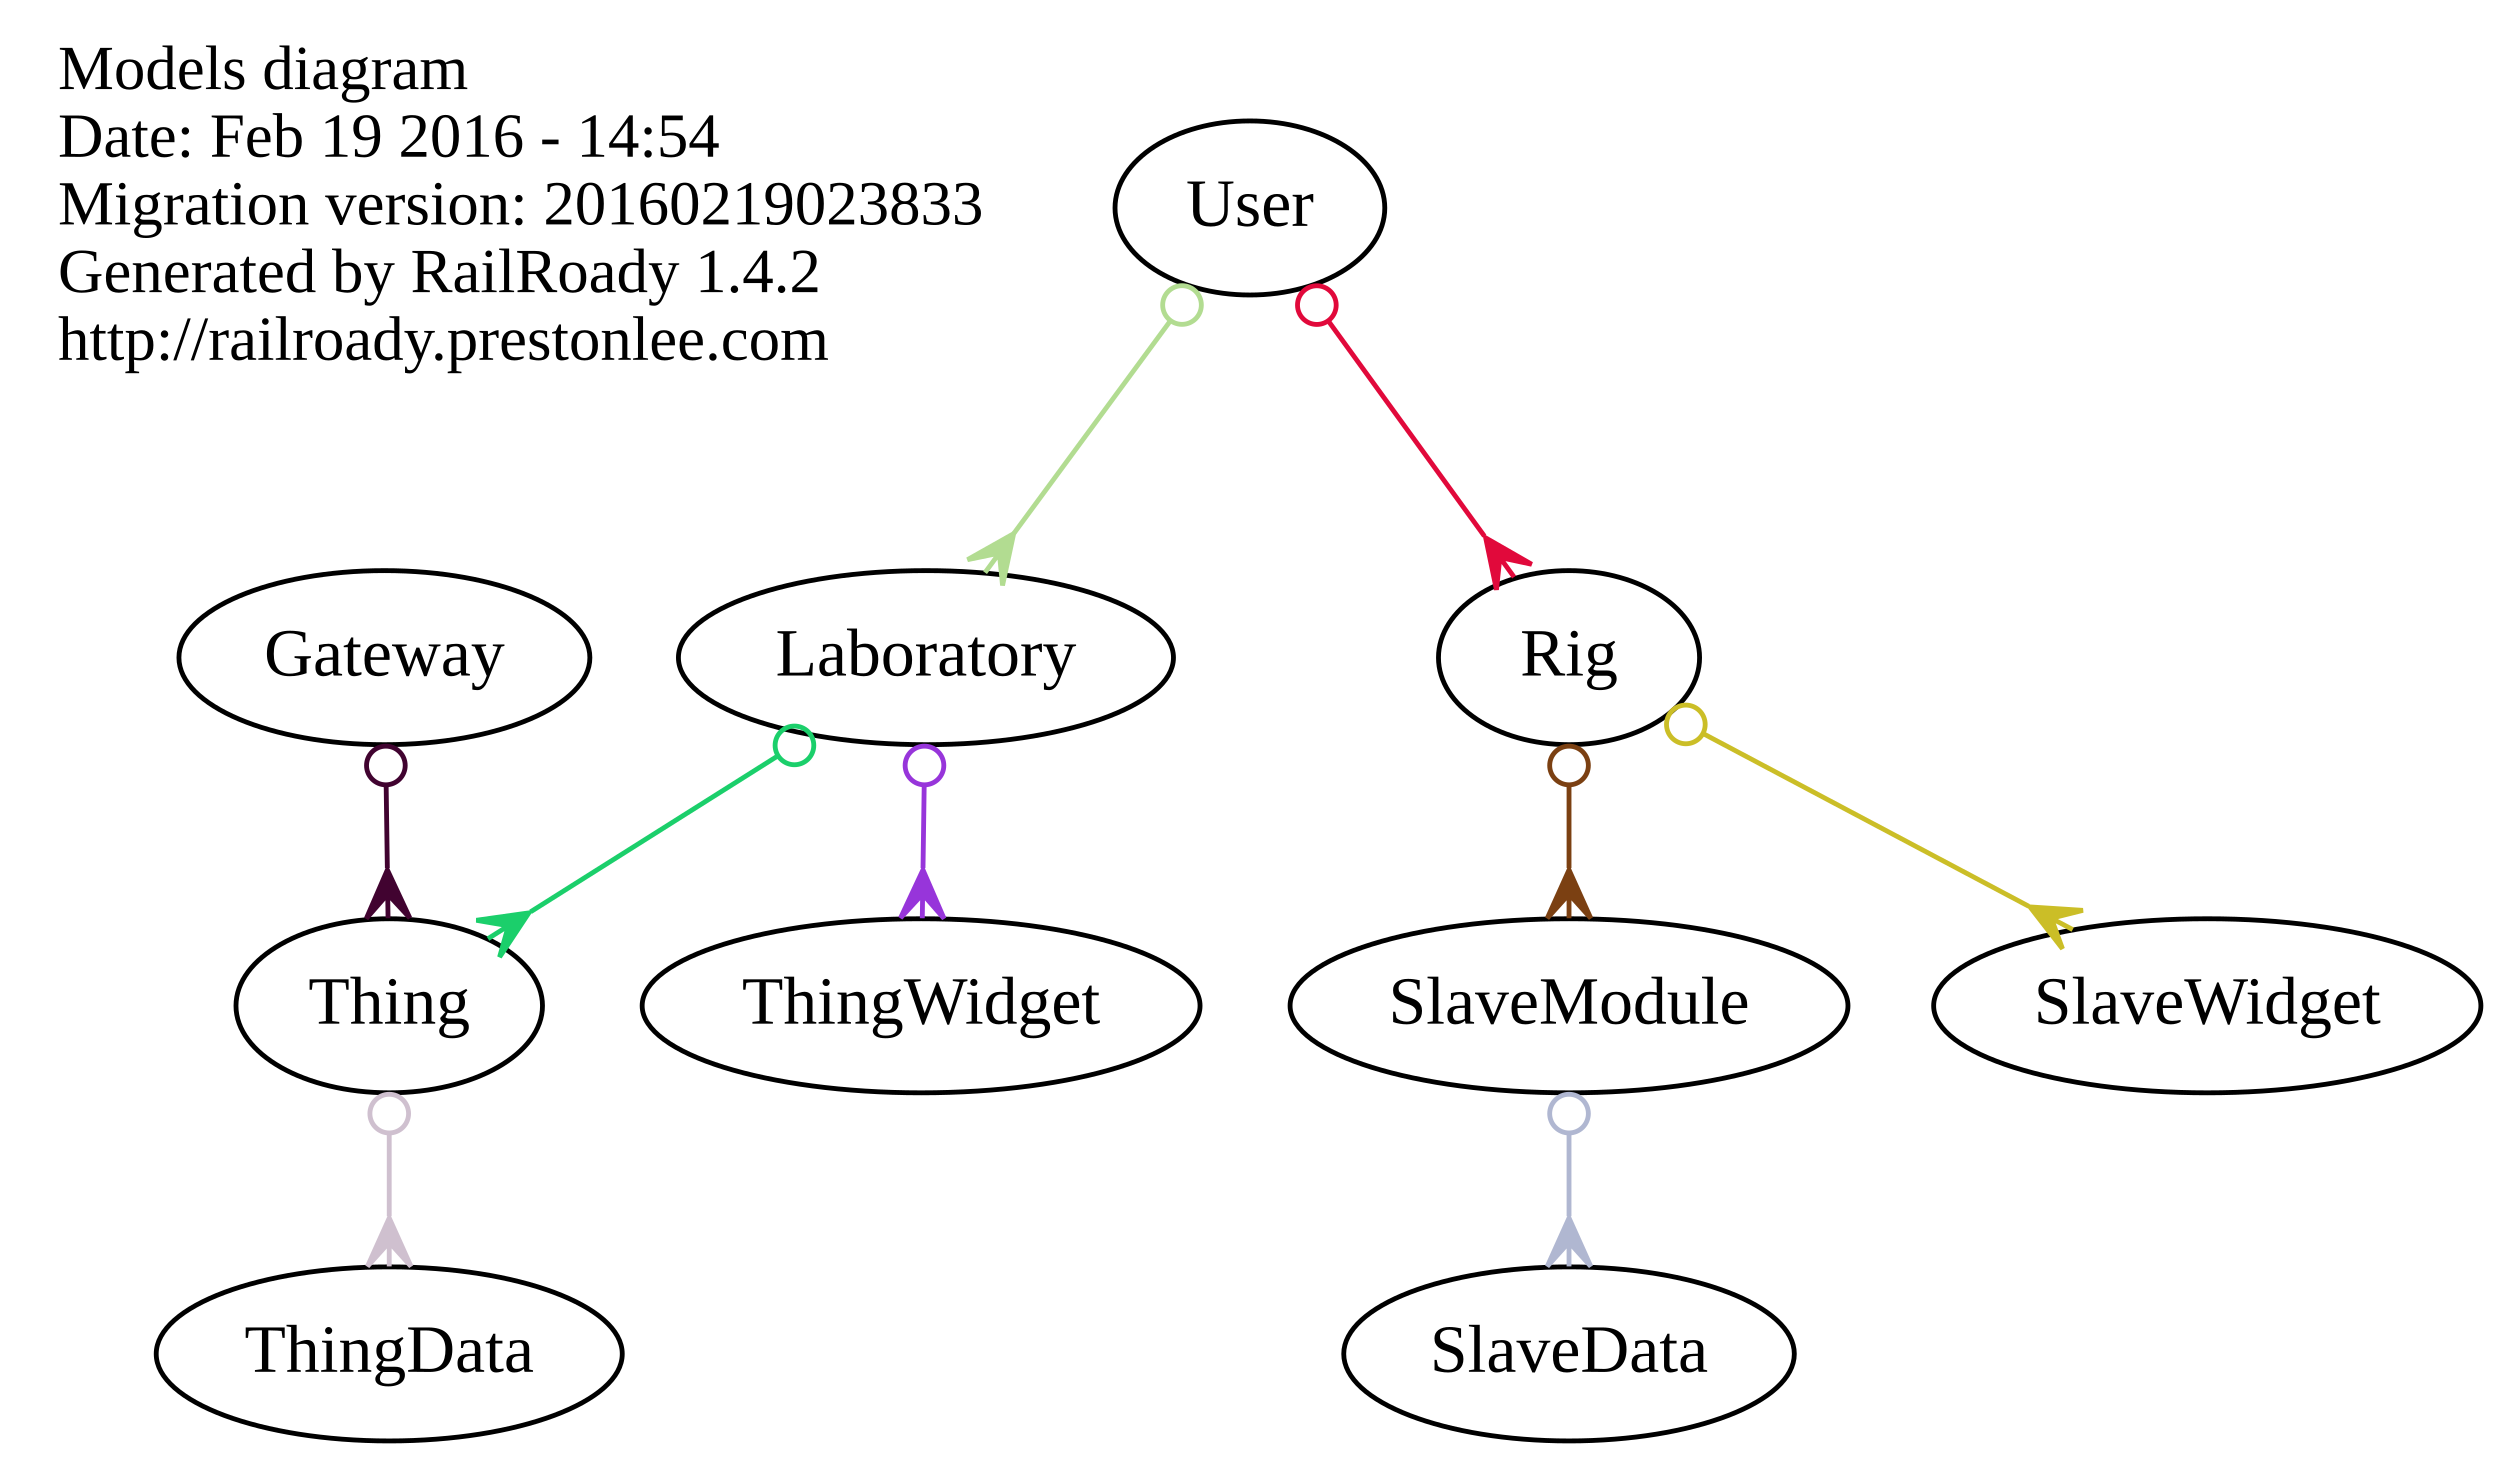
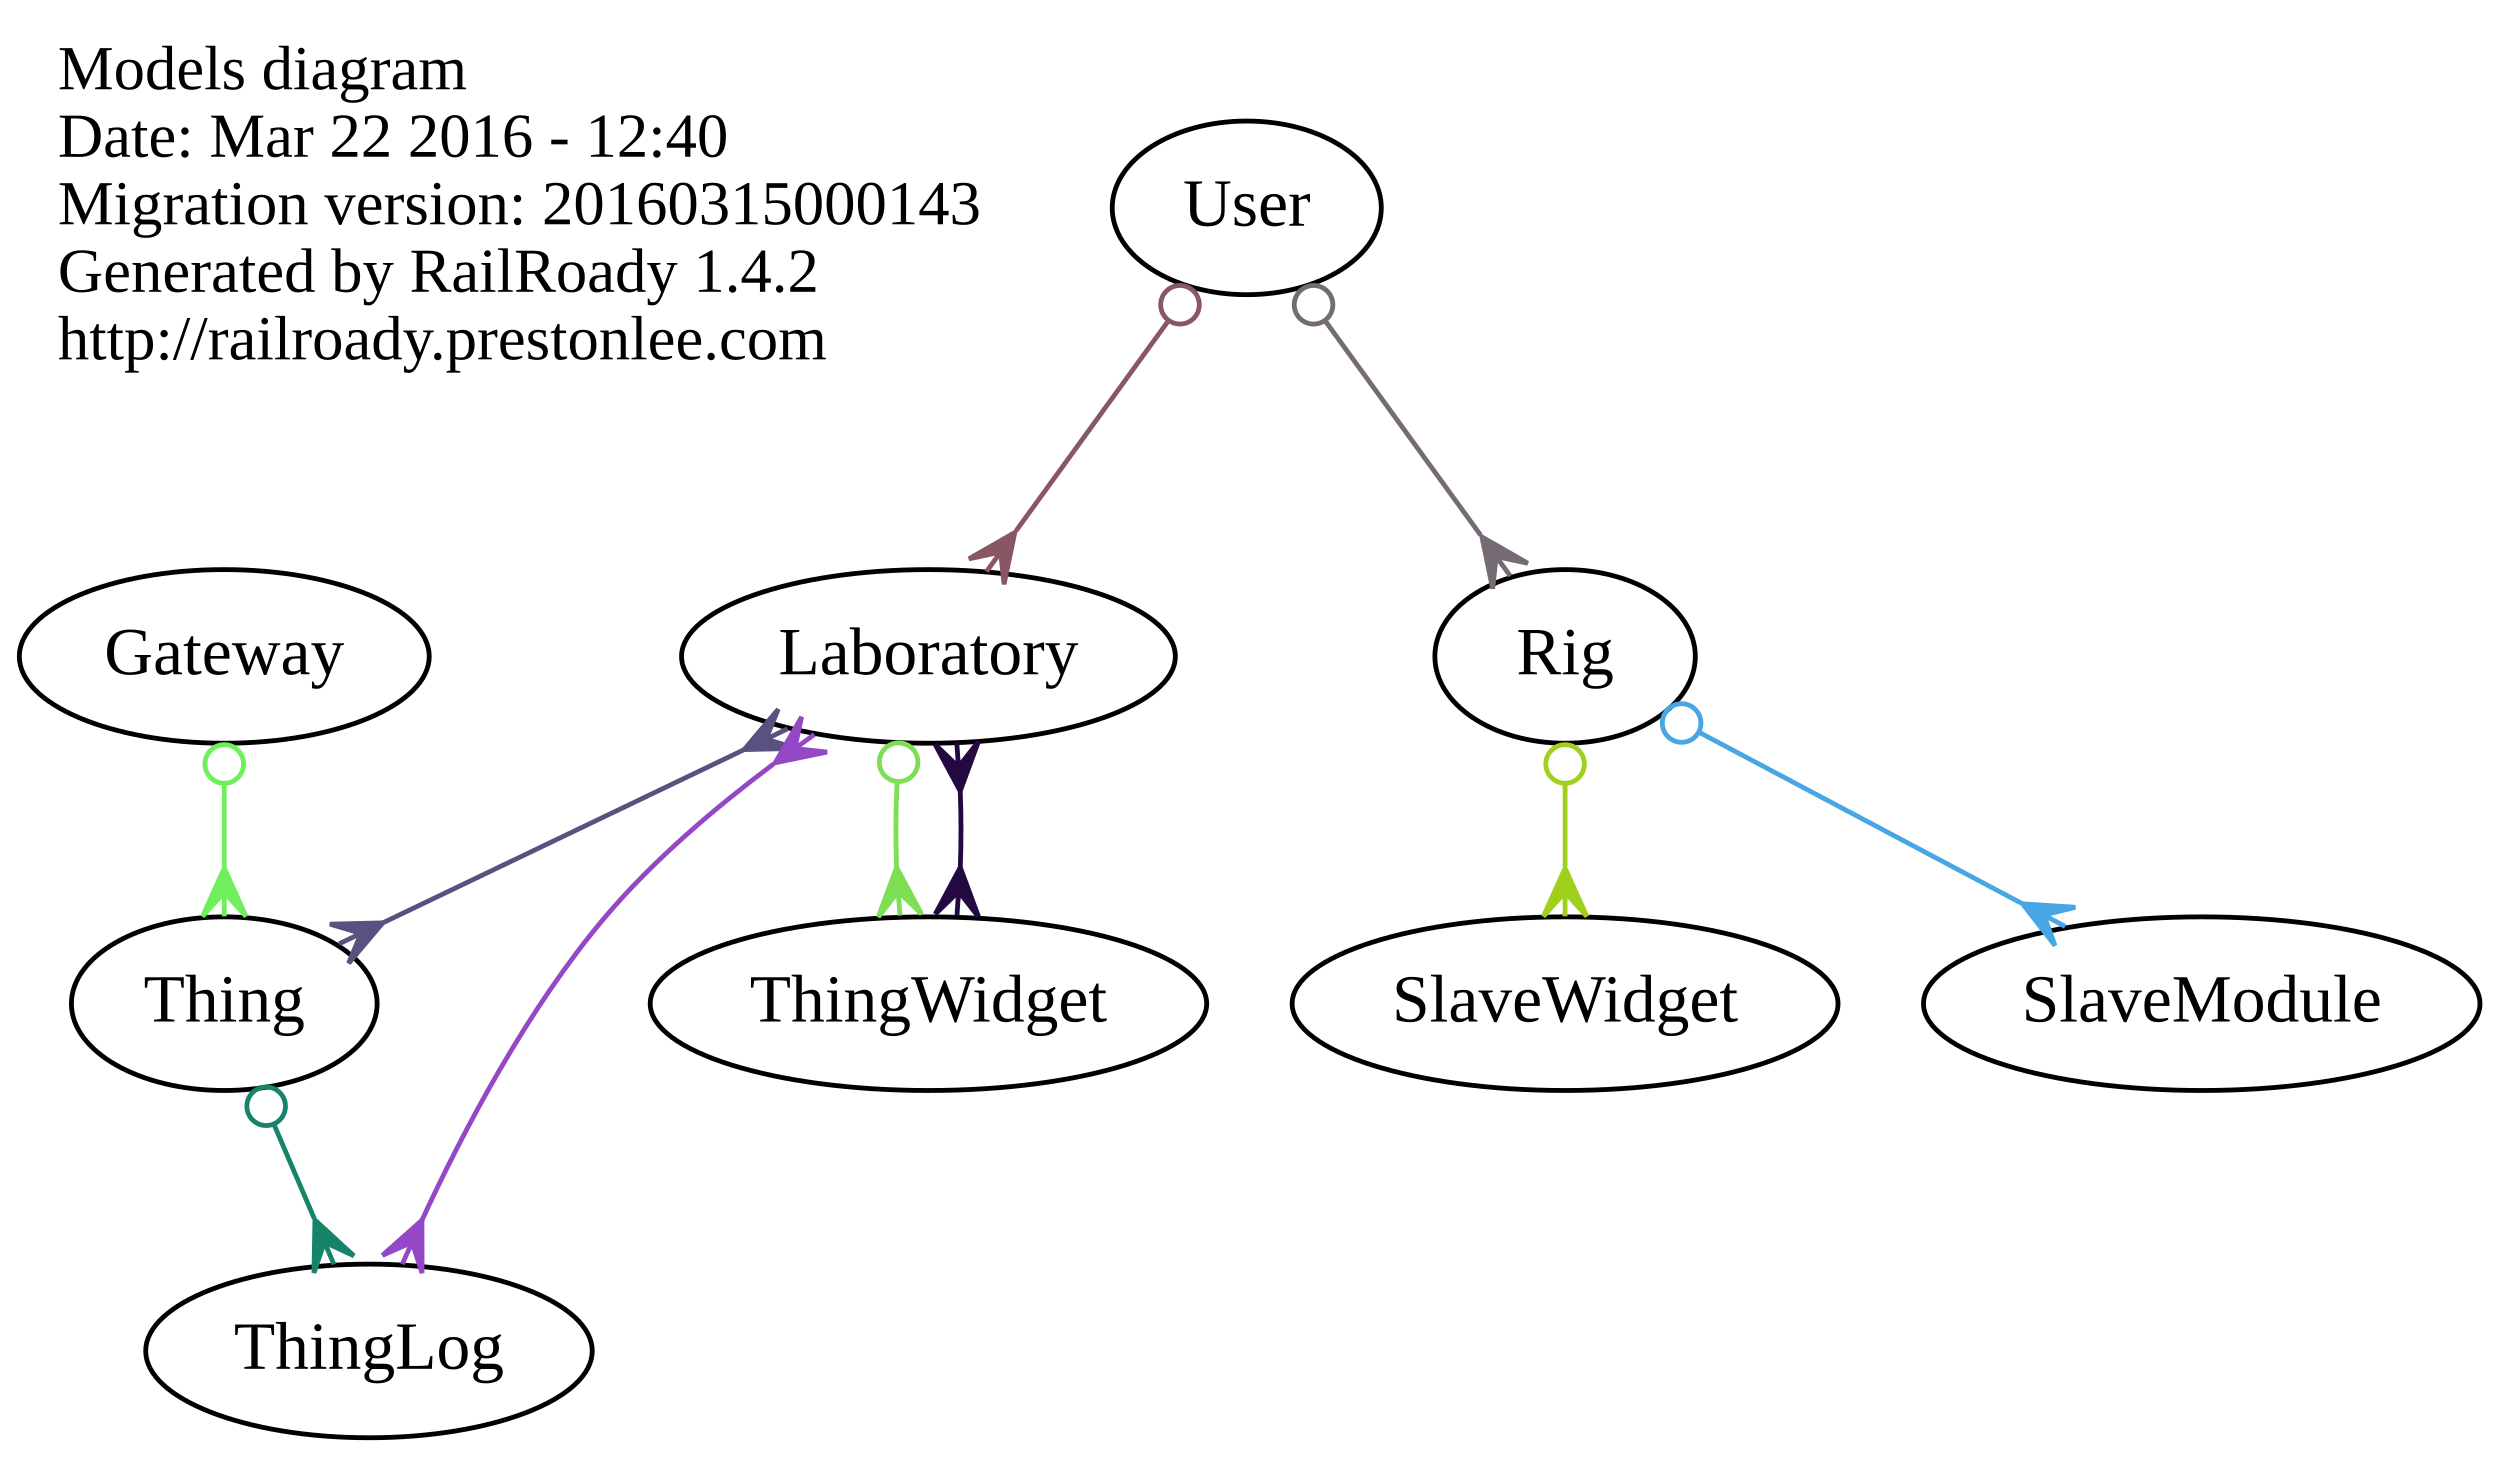
- <svg xmlns="http://www.w3.org/2000/svg" width="517pt" height="302pt" viewBox="0.00 0.00 517.04 302.00">
+ <svg xmlns="http://www.w3.org/2000/svg" width="518pt" height="302pt" viewBox="0.00 0.00 518.34 302.00">
  <g id="graph0" class="graph" transform="scale(1 1) rotate(0) translate(4 298)">
-     <polygon fill="none" stroke="none" points="-4,4 -4,-298 513.045,-298 513.045,4 -4,4" />
+     <polygon fill="none" stroke="none" points="-4,4 -4,-298 514.345,-298 514.345,4 -4,4" />
    <g id="node1" class="node">
      <text text-anchor="start" x="8" y="-279.6" font-family="Times New Roman,serif" font-size="13.00">Models diagram</text>
-       <text text-anchor="start" x="8" y="-265.6" font-family="Times New Roman,serif" font-size="13.00">Date: Feb 19 2016 - 14:54</text>
-       <text text-anchor="start" x="8" y="-251.6" font-family="Times New Roman,serif" font-size="13.00">Migration version: 20160219023833</text>
+       <text text-anchor="start" x="8" y="-265.6" font-family="Times New Roman,serif" font-size="13.00">Date: Mar 22 2016 - 12:40</text>
+       <text text-anchor="start" x="8" y="-251.6" font-family="Times New Roman,serif" font-size="13.00">Migration version: 20160315000143</text>
      <text text-anchor="start" x="8" y="-237.6" font-family="Times New Roman,serif" font-size="13.00">Generated by RailRoady 1.4.2</text>
      <text text-anchor="start" x="8" y="-223.6" font-family="Times New Roman,serif" font-size="13.00">http://railroady.prestonlee.com</text>
    </g>
    <g id="node2" class="node">
-       <ellipse fill="none" stroke="black" cx="75.5" cy="-162" rx="42.494" ry="18" />
-       <text text-anchor="middle" x="75.5" y="-158.3" font-family="Times New Roman,serif" font-size="14.00">Gateway</text>
+       <ellipse fill="none" stroke="black" cx="42.5" cy="-162" rx="42.494" ry="18" />
+       <text text-anchor="middle" x="42.5" y="-158.3" font-family="Times New Roman,serif" font-size="14.00">Gateway</text>
+     </g>
+     <g id="node6" class="node">
+       <ellipse fill="none" stroke="black" cx="42.5" cy="-90" rx="31.695" ry="18" />
+       <text text-anchor="middle" x="42.5" y="-86.3" font-family="Times New Roman,serif" font-size="14.00">Thing</text>
+     </g>
+     <g id="edge1" class="edge">
+       <path fill="none" stroke="#70ee5e" d="M42.5,-135.64C42.5,-130.063 42.5,-124.132 42.5,-118.476" />
+       <ellipse fill="none" stroke="#70ee5e" cx="42.5" cy="-139.697" rx="4" ry="4" />
+       <polygon fill="#70ee5e" stroke="#70ee5e" points="42.5,-118.104 47,-108.104 42.5,-113.104 42.5,-108.104 42.5,-108.104 42.5,-108.104 42.5,-113.104 38,-108.104 42.5,-118.104 42.5,-118.104" />
+     </g>
+     <g id="node3" class="node">
+       <ellipse fill="none" stroke="black" cx="188.5" cy="-162" rx="51.191" ry="18" />
+       <text text-anchor="middle" x="188.5" y="-158.3" font-family="Times New Roman,serif" font-size="14.00">Laboratory</text>
+     </g>
+     <g id="edge2" class="edge">
+       <path fill="none" stroke="#5b5181" d="M150.269,-142.67C127.007,-131.517 97.598,-117.417 75.381,-106.765" />
+       <polygon fill="#5b5181" stroke="#5b5181" points="150.288,-142.679 157.36,-151.06 154.797,-144.841 159.306,-147.003 159.306,-147.003 159.306,-147.003 154.797,-144.841 161.251,-142.945 150.288,-142.679 150.288,-142.679" />
+       <polygon fill="#5b5181" stroke="#5b5181" points="75.356,-106.753 68.284,-98.372 70.847,-104.591 66.338,-102.429 66.338,-102.429 66.338,-102.429 70.847,-104.591 64.393,-106.487 75.356,-106.753 75.356,-106.753" />
+     </g>
+     <g id="node7" class="node">
+       <ellipse fill="none" stroke="black" cx="72.5" cy="-18" rx="46.292" ry="18" />
+       <text text-anchor="middle" x="72.5" y="-14.3" font-family="Times New Roman,serif" font-size="14.00">ThingLog</text>
+     </g>
+     <g id="edge3" class="edge">
+       <path fill="none" stroke="#9548c5" d="M156.436,-139.741C144.543,-130.856 131.524,-119.842 121.5,-108 105.392,-88.969 92.132,-63.818 83.487,-45.109" />
+       <polygon fill="#9548c5" stroke="#9548c5" points="156.734,-139.957 162.201,-149.463 160.786,-142.887 164.838,-145.816 164.838,-145.816 164.838,-145.816 160.786,-142.887 167.474,-142.17 156.734,-139.957 156.734,-139.957" />
+       <polygon fill="#9548c5" stroke="#9548c5" points="83.485,-45.105 83.503,-34.139 81.441,-40.542 79.396,-35.979 79.396,-35.979 79.396,-35.979 81.441,-40.542 75.29,-37.819 83.485,-45.105 83.485,-45.105" />
    </g>
    <g id="node8" class="node">
-       <ellipse fill="none" stroke="black" cx="76.5" cy="-90" rx="31.695" ry="18" />
-       <text text-anchor="middle" x="76.5" y="-86.3" font-family="Times New Roman,serif" font-size="14.00">Thing</text>
+       <ellipse fill="none" stroke="black" cx="188.5" cy="-90" rx="57.69" ry="18" />
+       <text text-anchor="middle" x="188.5" y="-86.3" font-family="Times New Roman,serif" font-size="14.00">ThingWidget</text>
    </g>
-     <g id="edge1" class="edge">
-       <path fill="none" stroke="#410330" d="M75.862,-135.64C75.942,-130.063 76.027,-124.132 76.108,-118.476" />
-       <ellipse fill="none" stroke="#410330" cx="75.804" cy="-139.697" rx="4" ry="4" />
-       <polygon fill="#410330" stroke="#410330" points="76.113,-118.103 80.755,-108.169 76.184,-113.104 76.256,-108.104 76.256,-108.104 76.256,-108.104 76.184,-113.104 71.756,-108.04 76.113,-118.103 76.113,-118.103" />
-     </g>
-     <g id="node3" class="node">
-       <ellipse fill="none" stroke="black" cx="187.5" cy="-162" rx="51.191" ry="18" />
-       <text text-anchor="middle" x="187.5" y="-158.3" font-family="Times New Roman,serif" font-size="14.00">Laboratory</text>
-     </g>
-     <g id="edge2" class="edge">
-       <path fill="none" stroke="#1bcf6b" d="M156.896,-141.7C140.926,-131.629 121.485,-119.369 105.722,-109.428" />
-       <ellipse fill="none" stroke="#1bcf6b" cx="160.304" cy="-143.85" rx="4" ry="4" />
-       <polygon fill="#1bcf6b" stroke="#1bcf6b" points="105.378,-109.212 99.32,-100.071 101.149,-106.544 96.92,-103.877 96.92,-103.877 96.92,-103.877 101.149,-106.544 94.519,-107.684 105.378,-109.212 105.378,-109.212" />
-     </g>
-     <g id="node10" class="node">
-       <ellipse fill="none" stroke="black" cx="186.5" cy="-90" rx="57.69" ry="18" />
-       <text text-anchor="middle" x="186.5" y="-86.3" font-family="Times New Roman,serif" font-size="14.00">ThingWidget</text>
-     </g>
-     <g id="edge3" class="edge">
-       <path fill="none" stroke="#9735da" d="M187.138,-135.64C187.058,-130.063 186.973,-124.132 186.893,-118.476" />
-       <ellipse fill="none" stroke="#9735da" cx="187.196" cy="-139.697" rx="4" ry="4" />
-       <polygon fill="#9735da" stroke="#9735da" points="186.887,-118.103 191.244,-108.04 186.816,-113.104 186.744,-108.104 186.744,-108.104 186.744,-108.104 186.816,-113.104 182.245,-108.169 186.887,-118.103 186.887,-118.103" />
+     <g id="edge4" class="edge">
+       <path fill="none" stroke="#7ede54" d="M182,-135.987C181.705,-130.249 181.671,-124.121 181.898,-118.293" />
+       <ellipse fill="none" stroke="#7ede54" cx="182.315" cy="-140.067" rx="4" ry="4" />
+       <polygon fill="#7ede54" stroke="#7ede54" points="181.9,-118.252 187.077,-108.584 182.244,-113.263 182.587,-108.275 182.587,-108.275 182.587,-108.275 182.244,-113.263 178.098,-107.966 181.9,-118.252 181.9,-118.252" />
    </g>
    <g id="node4" class="node">
      <ellipse fill="none" stroke="black" cx="320.5" cy="-162" rx="27" ry="18" />
      <text text-anchor="middle" x="320.5" y="-158.3" font-family="Times New Roman,serif" font-size="14.00">Rig</text>
    </g>
-     <g id="node6" class="node">
-       <ellipse fill="none" stroke="black" cx="320.5" cy="-90" rx="57.69" ry="18" />
-       <text text-anchor="middle" x="320.5" y="-86.3" font-family="Times New Roman,serif" font-size="14.00">SlaveModule</text>
+     <g id="node5" class="node">
+       <ellipse fill="none" stroke="black" cx="320.5" cy="-90" rx="56.59" ry="18" />
+       <text text-anchor="middle" x="320.5" y="-86.3" font-family="Times New Roman,serif" font-size="14.00">SlaveWidget</text>
    </g>
-     <g id="edge4" class="edge">
-       <path fill="none" stroke="#7b4012" d="M320.5,-135.64C320.5,-130.063 320.5,-124.132 320.5,-118.476" />
-       <ellipse fill="none" stroke="#7b4012" cx="320.5" cy="-139.697" rx="4" ry="4" />
-       <polygon fill="#7b4012" stroke="#7b4012" points="320.5,-118.104 325,-108.104 320.5,-113.104 320.5,-108.104 320.5,-108.104 320.5,-108.104 320.5,-113.104 316,-108.104 320.5,-118.104 320.5,-118.104" />
+     <g id="edge6" class="edge">
+       <path fill="none" stroke="#a0d01e" d="M320.5,-135.64C320.5,-130.063 320.5,-124.132 320.5,-118.476" />
+       <ellipse fill="none" stroke="#a0d01e" cx="320.5" cy="-139.697" rx="4" ry="4" />
+       <polygon fill="#a0d01e" stroke="#a0d01e" points="320.5,-118.104 325,-108.104 320.5,-113.104 320.5,-108.104 320.5,-108.104 320.5,-108.104 320.5,-113.104 316,-108.104 320.5,-118.104 320.5,-118.104" />
    </g>
-     <g id="node7" class="node">
-       <ellipse fill="none" stroke="black" cx="452.5" cy="-90" rx="56.59" ry="18" />
-       <text text-anchor="middle" x="452.5" y="-86.3" font-family="Times New Roman,serif" font-size="14.00">SlaveWidget</text>
+     <g id="node10" class="node">
+       <ellipse fill="none" stroke="black" cx="452.5" cy="-90" rx="57.69" ry="18" />
+       <text text-anchor="middle" x="452.5" y="-86.3" font-family="Times New Roman,serif" font-size="14.00">SlaveModule</text>
    </g>
    <g id="edge5" class="edge">
-       <path fill="none" stroke="#cbbe27" d="M348.369,-146.221C367.925,-135.85 394.279,-121.875 415.581,-110.578" />
-       <ellipse fill="none" stroke="#cbbe27" cx="344.659" cy="-148.188" rx="4" ry="4" />
-       <polygon fill="#cbbe27" stroke="#cbbe27" points="415.833,-110.445 426.776,-109.735 420.25,-108.102 424.667,-105.76 424.667,-105.76 424.667,-105.76 420.25,-108.102 422.559,-101.784 415.833,-110.445 415.833,-110.445" />
+       <path fill="none" stroke="#47a6e3" d="M348.32,-146.247C367.738,-135.949 393.877,-122.088 415.114,-110.826" />
+       <ellipse fill="none" stroke="#47a6e3" cx="344.659" cy="-148.188" rx="4" ry="4" />
+       <polygon fill="#47a6e3" stroke="#47a6e3" points="415.348,-110.702 426.291,-109.992 419.765,-108.359 424.183,-106.017 424.183,-106.017 424.183,-106.017 419.765,-108.359 422.074,-102.041 415.348,-110.702 415.348,-110.702" />
    </g>
-     <g id="node5" class="node">
-       <ellipse fill="none" stroke="black" cx="320.5" cy="-18" rx="46.593" ry="18" />
-       <text text-anchor="middle" x="320.5" y="-14.3" font-family="Times New Roman,serif" font-size="14.00">SlaveData</text>
+     <g id="edge7" class="edge">
+       <path fill="none" stroke="#168468" d="M52.881,-64.778C55.553,-58.544 58.441,-51.805 61.159,-45.463" />
+       <ellipse fill="none" stroke="#168468" cx="51.185" cy="-68.734" rx="4" ry="4" />
+       <polygon fill="#168468" stroke="#168468" points="61.294,-45.148 69.369,-37.729 63.263,-40.552 65.233,-35.956 65.233,-35.956 65.233,-35.956 63.263,-40.552 61.097,-34.184 61.294,-45.148 61.294,-45.148" />
    </g>
-     <g id="edge6" class="edge">
-       <path fill="none" stroke="#b0b7d1" d="M320.5,-63.64C320.5,-58.063 320.5,-52.132 320.5,-46.476" />
-       <ellipse fill="none" stroke="#b0b7d1" cx="320.5" cy="-67.697" rx="4" ry="4" />
-       <polygon fill="#b0b7d1" stroke="#b0b7d1" points="320.5,-46.104 325,-36.104 320.5,-41.104 320.5,-36.104 320.5,-36.104 320.5,-36.104 320.5,-41.104 316,-36.104 320.5,-46.104 320.5,-46.104" />
+     <g id="edge8" class="edge">
+       <path fill="none" stroke="#240841" d="M195.105,-118.355C195.303,-123.499 195.298,-128.873 195.091,-134.005" />
+       <polygon fill="#240841" stroke="#240841" points="195.098,-118.252 198.902,-107.967 194.755,-113.264 194.413,-108.275 194.413,-108.275 194.413,-108.275 194.755,-113.264 189.923,-108.584 195.098,-118.252 195.098,-118.252" />
+       <polygon fill="#240841" stroke="#240841" points="195.085,-134.08 189.889,-143.737 194.732,-139.067 194.378,-144.055 194.378,-144.055 194.378,-144.055 194.732,-139.067 198.867,-144.373 195.085,-134.08 195.085,-134.08" />
    </g>
    <g id="node9" class="node">
-       <ellipse fill="none" stroke="black" cx="76.5" cy="-18" rx="48.192" ry="18" />
-       <text text-anchor="middle" x="76.5" y="-14.3" font-family="Times New Roman,serif" font-size="14.00">ThingData</text>
-     </g>
-     <g id="edge7" class="edge">
-       <path fill="none" stroke="#cfc0cf" d="M76.5,-63.64C76.5,-58.063 76.5,-52.132 76.5,-46.476" />
-       <ellipse fill="none" stroke="#cfc0cf" cx="76.5" cy="-67.697" rx="4" ry="4" />
-       <polygon fill="#cfc0cf" stroke="#cfc0cf" points="76.5,-46.104 81,-36.104 76.5,-41.104 76.5,-36.104 76.5,-36.104 76.5,-36.104 76.5,-41.104 72,-36.104 76.5,-46.104 76.5,-46.104" />
-     </g>
-     <g id="node11" class="node">
      <ellipse fill="none" stroke="black" cx="254.5" cy="-255" rx="27.895" ry="18" />
      <text text-anchor="middle" x="254.5" y="-251.3" font-family="Times New Roman,serif" font-size="14.00">User</text>
    </g>
+     <g id="edge10" class="edge">
+       <path fill="none" stroke="#895763" d="M238.26,-231.609C228.686,-218.408 216.549,-201.674 206.659,-188.037" />
+       <ellipse fill="none" stroke="#895763" cx="240.655" cy="-234.911" rx="4" ry="4" />
+       <polygon fill="#895763" stroke="#895763" points="206.405,-187.687 204.176,-176.95 203.469,-183.639 200.533,-179.592 200.533,-179.592 200.533,-179.592 203.469,-183.639 196.891,-182.234 206.405,-187.687 206.405,-187.687" />
+     </g>
    <g id="edge9" class="edge">
-       <path fill="none" stroke="#b2dc91" d="M238.014,-231.609C228.202,-218.282 215.739,-201.355 205.648,-187.648" />
-       <ellipse fill="none" stroke="#b2dc91" cx="240.458" cy="-234.928" rx="4" ry="4" />
-       <polygon fill="#b2dc91" stroke="#b2dc91" points="205.645,-187.644 203.34,-176.924 202.68,-183.618 199.716,-179.592 199.716,-179.592 199.716,-179.592 202.68,-183.618 196.092,-182.26 205.645,-187.644 205.645,-187.644" />
-     </g>
-     <g id="edge8" class="edge">
-       <path fill="none" stroke="#e1093b" d="M270.833,-231.48C280.603,-218.01 293.015,-200.896 302.987,-187.147" />
-       <ellipse fill="none" stroke="#e1093b" cx="268.345" cy="-234.911" rx="4" ry="4" />
-       <polygon fill="#e1093b" stroke="#e1093b" points="303.264,-186.764 312.778,-181.311 306.2,-182.717 309.135,-178.669 309.135,-178.669 309.135,-178.669 306.2,-182.717 305.493,-176.027 303.264,-186.764 303.264,-186.764" />
+       <path fill="none" stroke="#756b75" d="M270.833,-231.48C280.603,-218.01 293.015,-200.896 302.987,-187.147" />
+       <ellipse fill="none" stroke="#756b75" cx="268.345" cy="-234.911" rx="4" ry="4" />
+       <polygon fill="#756b75" stroke="#756b75" points="303.264,-186.764 312.778,-181.311 306.2,-182.717 309.135,-178.669 309.135,-178.669 309.135,-178.669 306.2,-182.717 305.493,-176.027 303.264,-186.764 303.264,-186.764" />
    </g>
  </g>
</svg>
